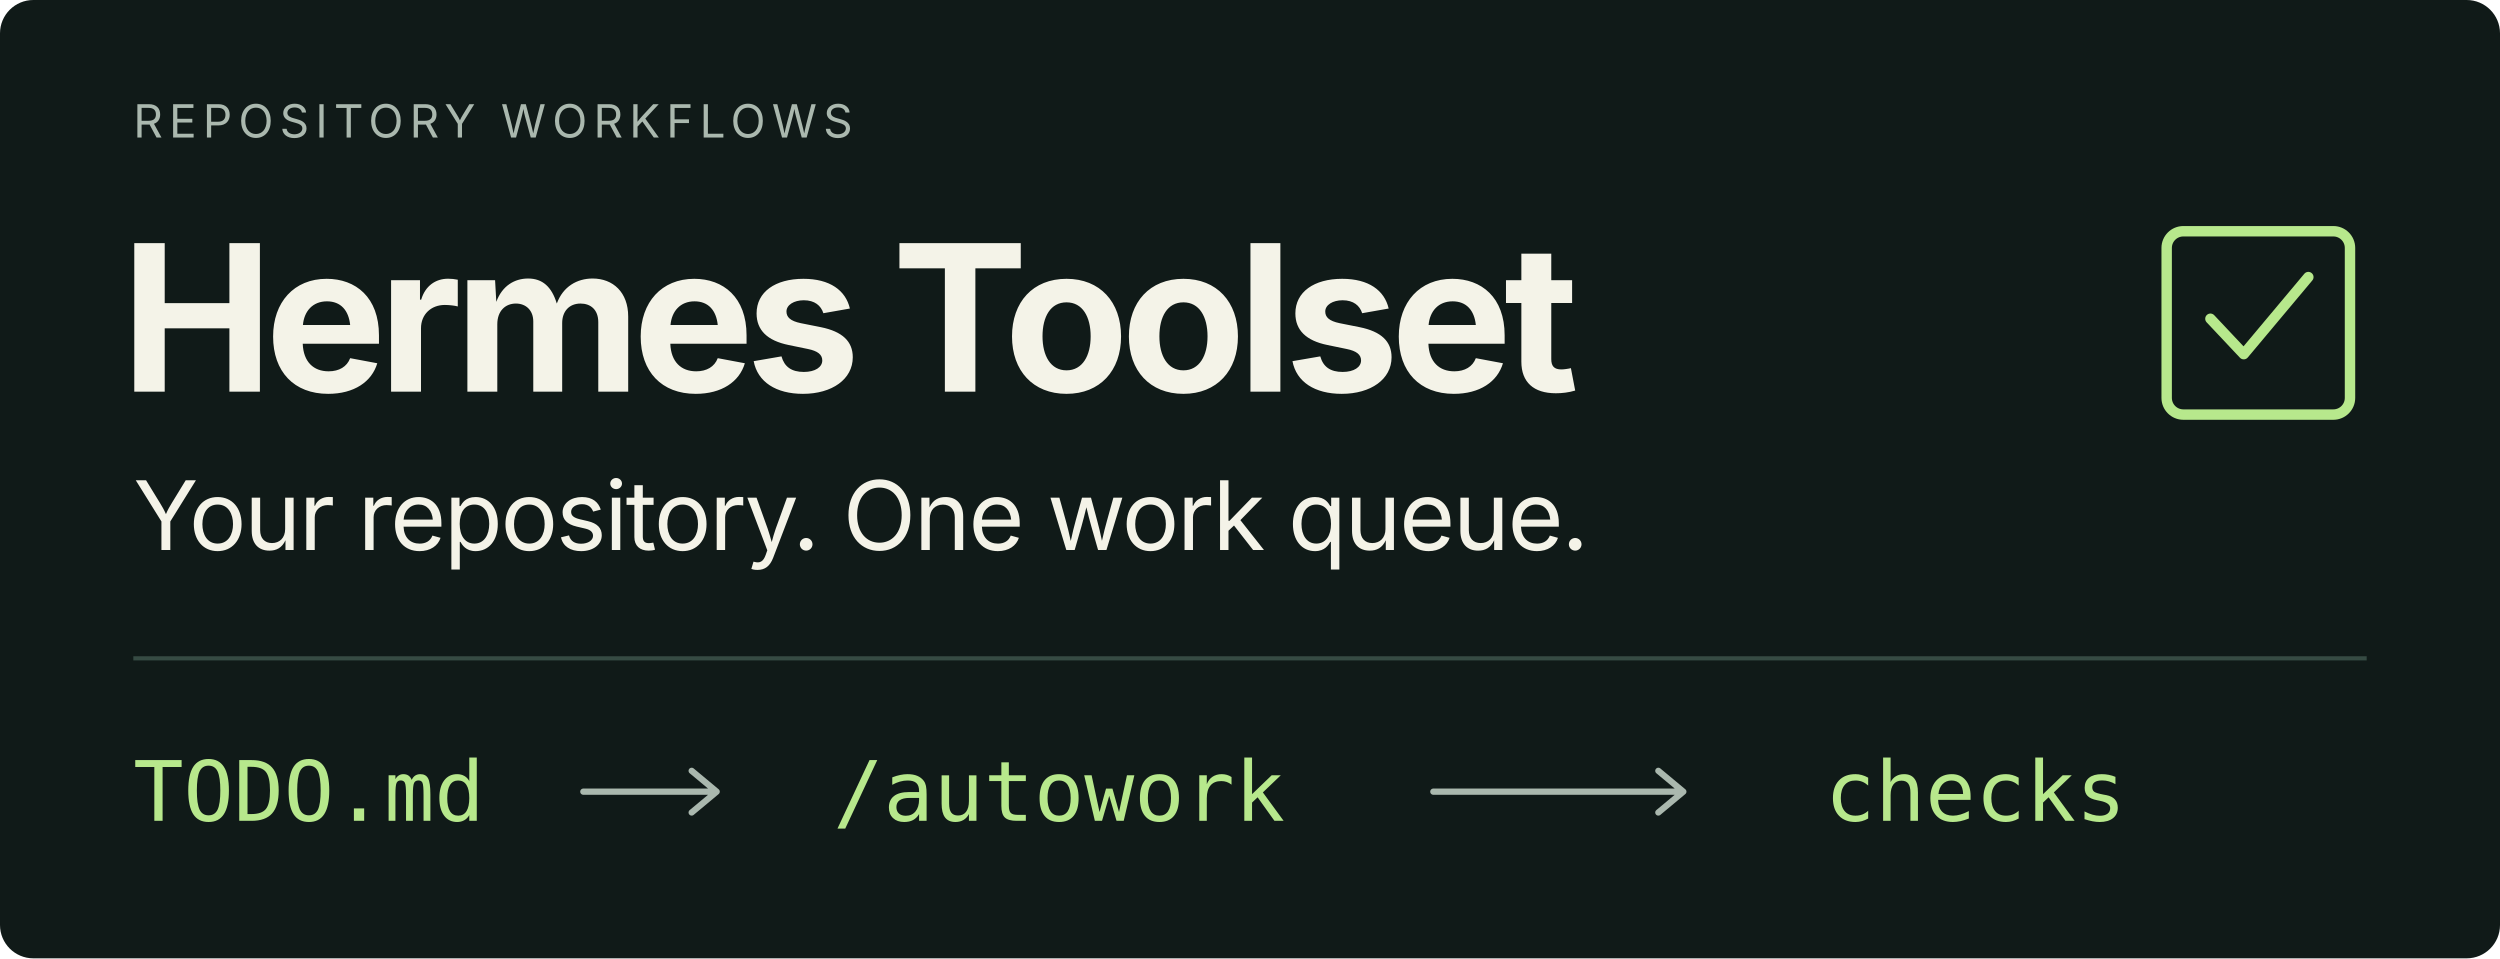
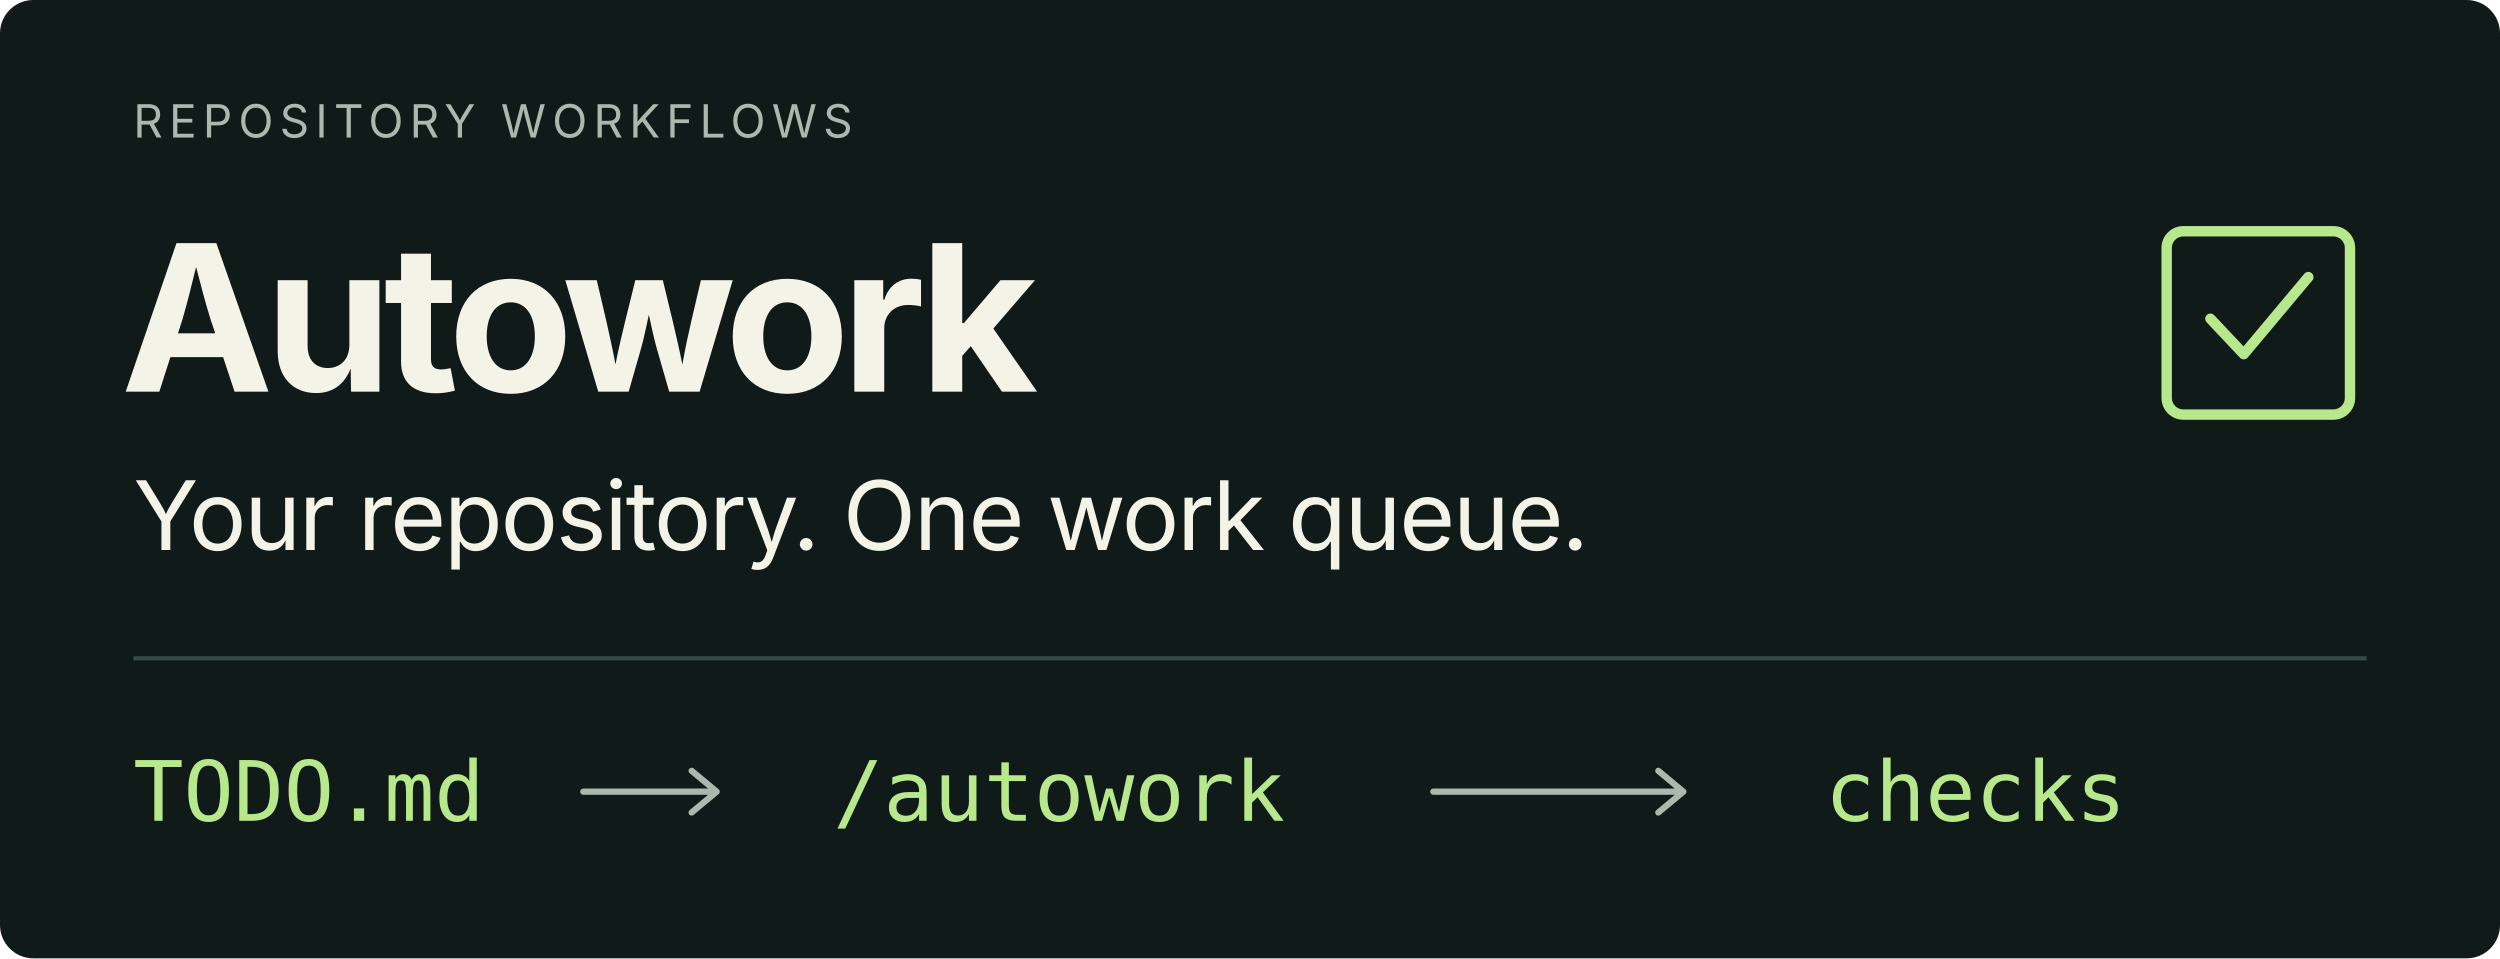
<svg xmlns="http://www.w3.org/2000/svg" width="1200" height="460" viewBox="0 0 1200 460" role="img" aria-labelledby="title desc">
  <rect width="1200" height="460" rx="16" fill="#101a18" />
  <g font-family="-apple-system, BlinkMacSystemFont, 'Segoe UI', sans-serif">
    <text x="64" y="66" font-size="22" letter-spacing="3" fill="#aab8ae">REPOSITORY WORKFLOWS</text>
-     <text x="58" y="188" font-size="98" font-weight="700" letter-spacing="-4" fill="#f4f3e8">Hermes Toolset</text>
+     <text x="58" y="188" font-size="98" font-weight="700" letter-spacing="-4" fill="#f4f3e8">Autowork</text>
    <text x="64" y="264" font-size="46" letter-spacing="-1" fill="#f4f3e8">Your repository. One work queue.</text>
  </g>
  <g id="task-mark" fill="none" stroke="#b7e88c" stroke-width="5" stroke-linecap="round" stroke-linejoin="round">
    <rect x="1040" y="111" width="88" height="88" rx="8" />
    <path d="M1061 153 l16 17 31 -37" />
  </g>
  <path d="M64 316 H1136" stroke="#364b43" stroke-width="2" />
  <g id="work-queue" font-family="ui-monospace, 'DejaVu Sans Mono', monospace" font-size="40" fill="#b7e88c">
    <text x="64" y="394">TODO.md</text>
    <text x="400" y="394">/autowork</text>
    <text x="876" y="394">checks</text>
  </g>
  <g fill="none" stroke="#aab8ae" stroke-width="3" stroke-linecap="round" stroke-linejoin="round">
    <path d="M280 380 h64 m-12 -10 12 10 -12 10" />
    <path d="M688 380 h120 m-12 -10 12 10 -12 10" />
  </g>
</svg>
